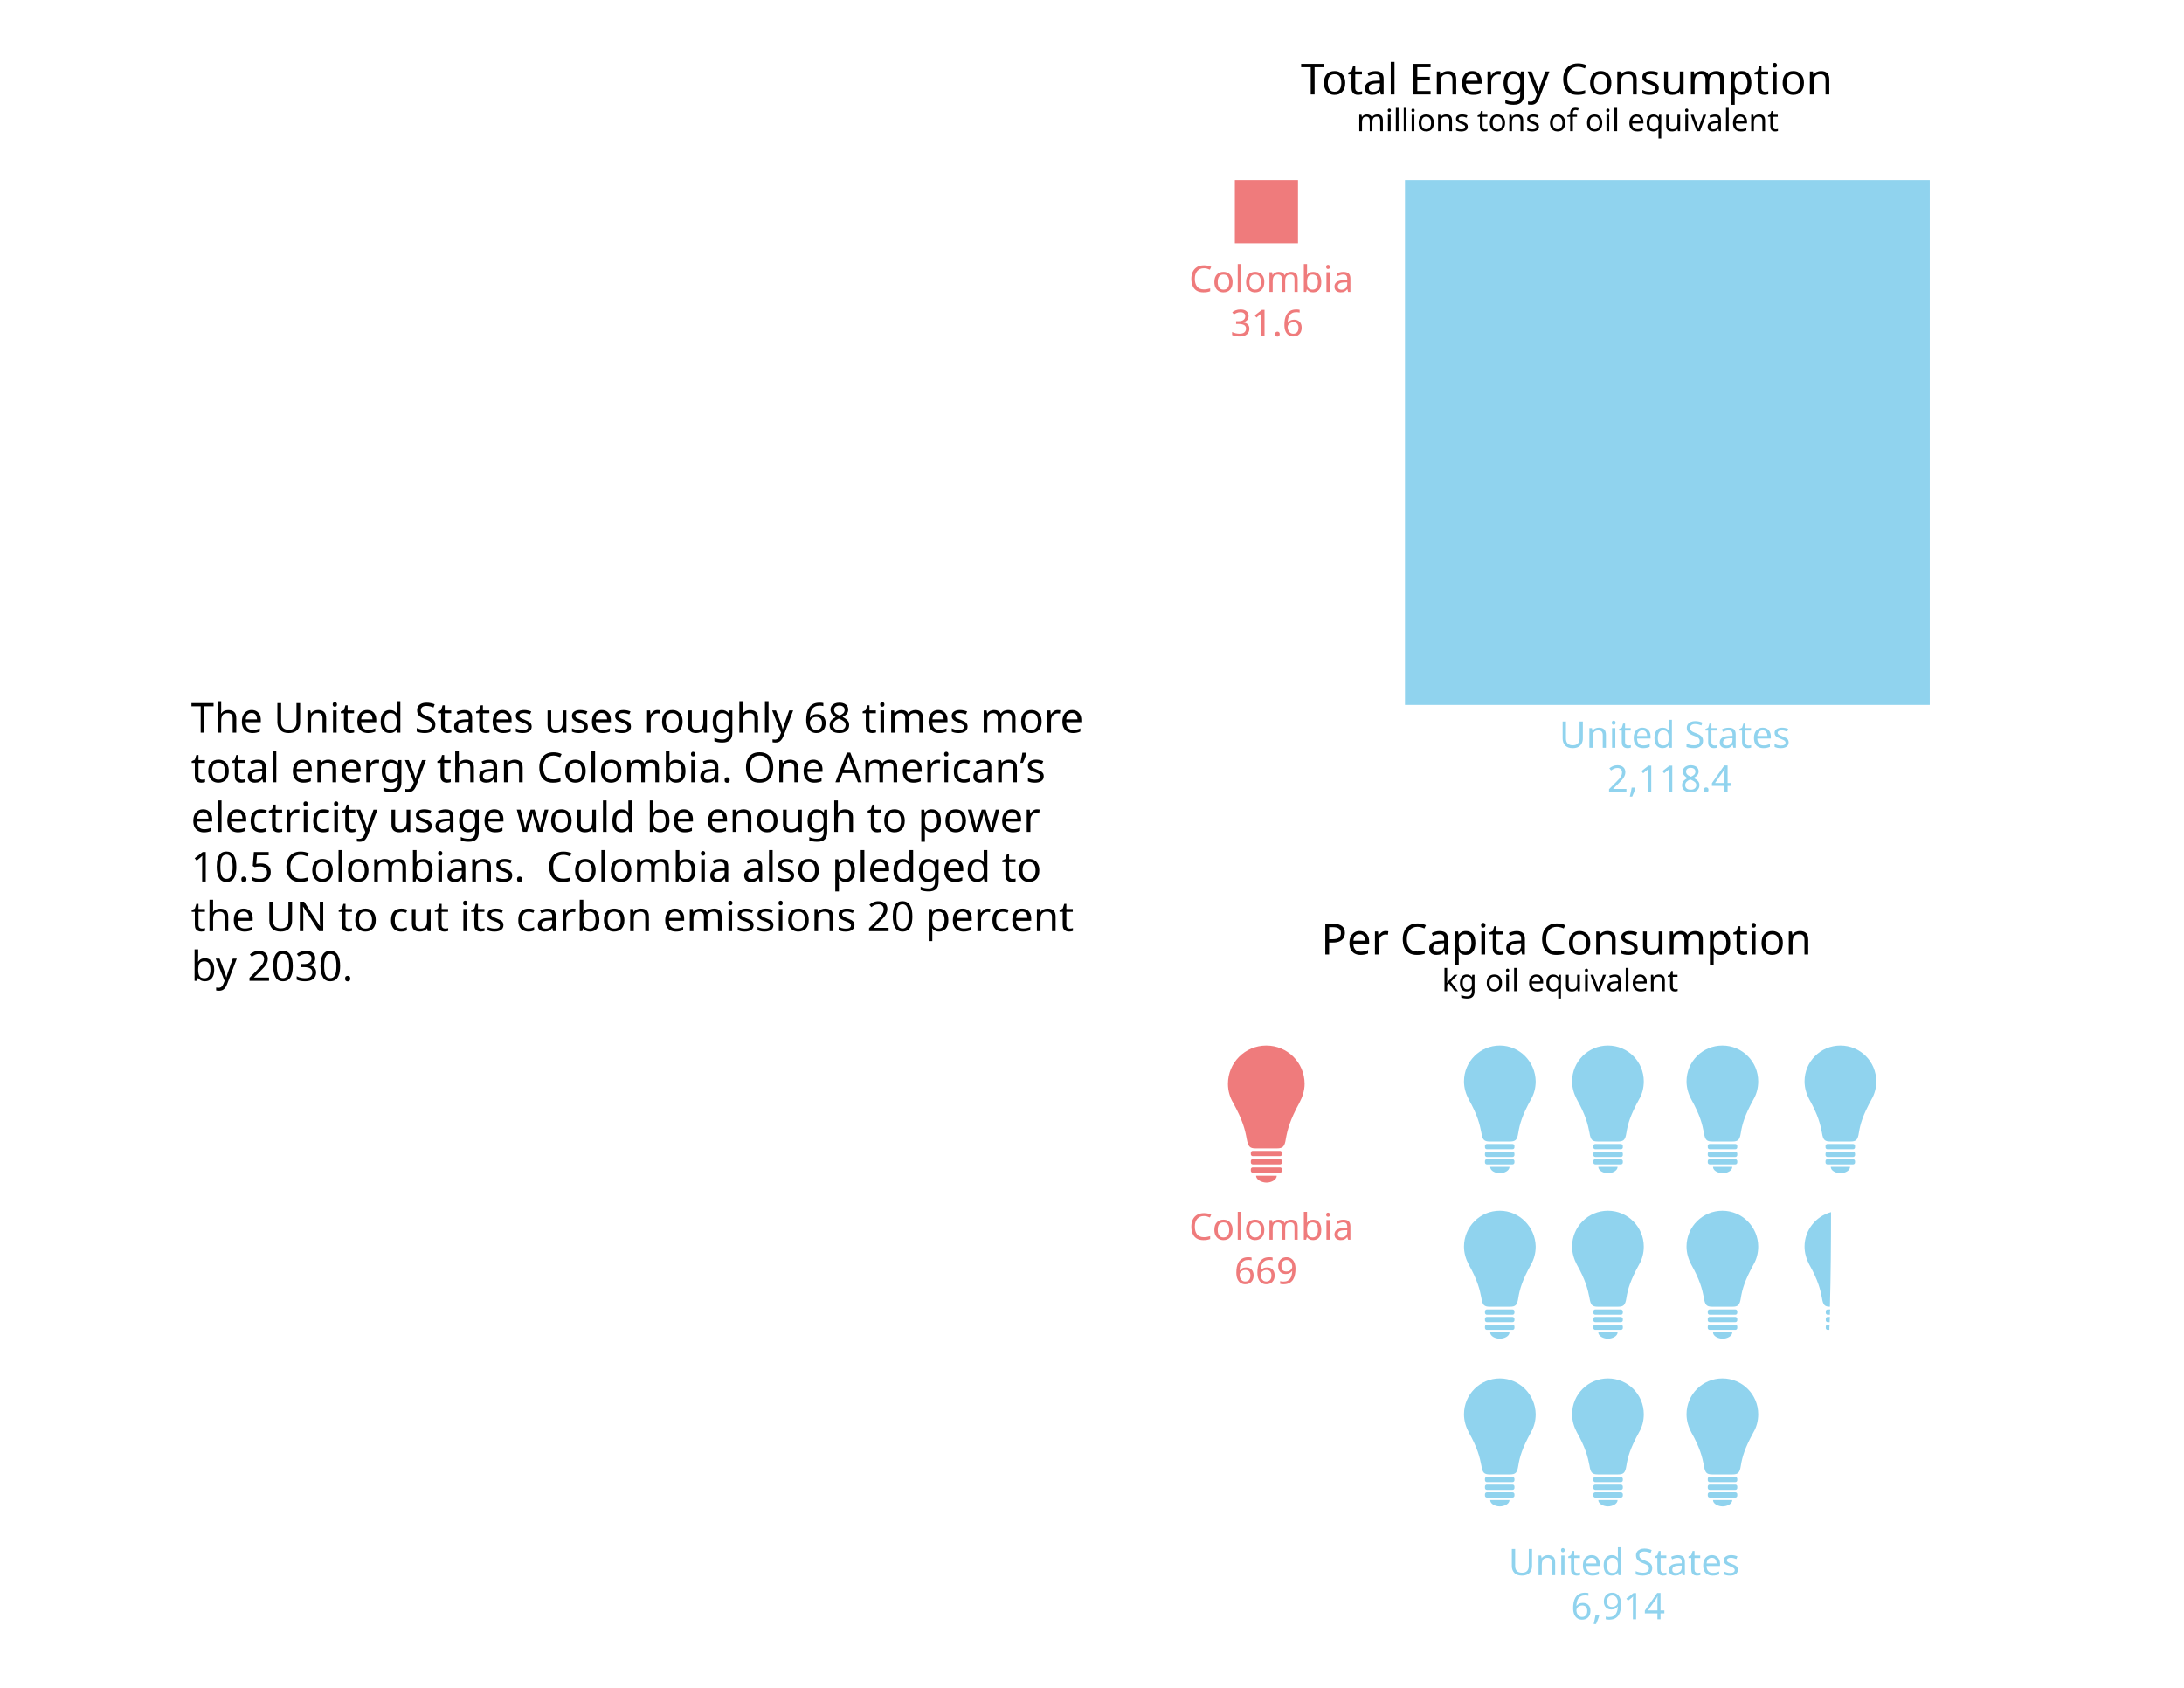
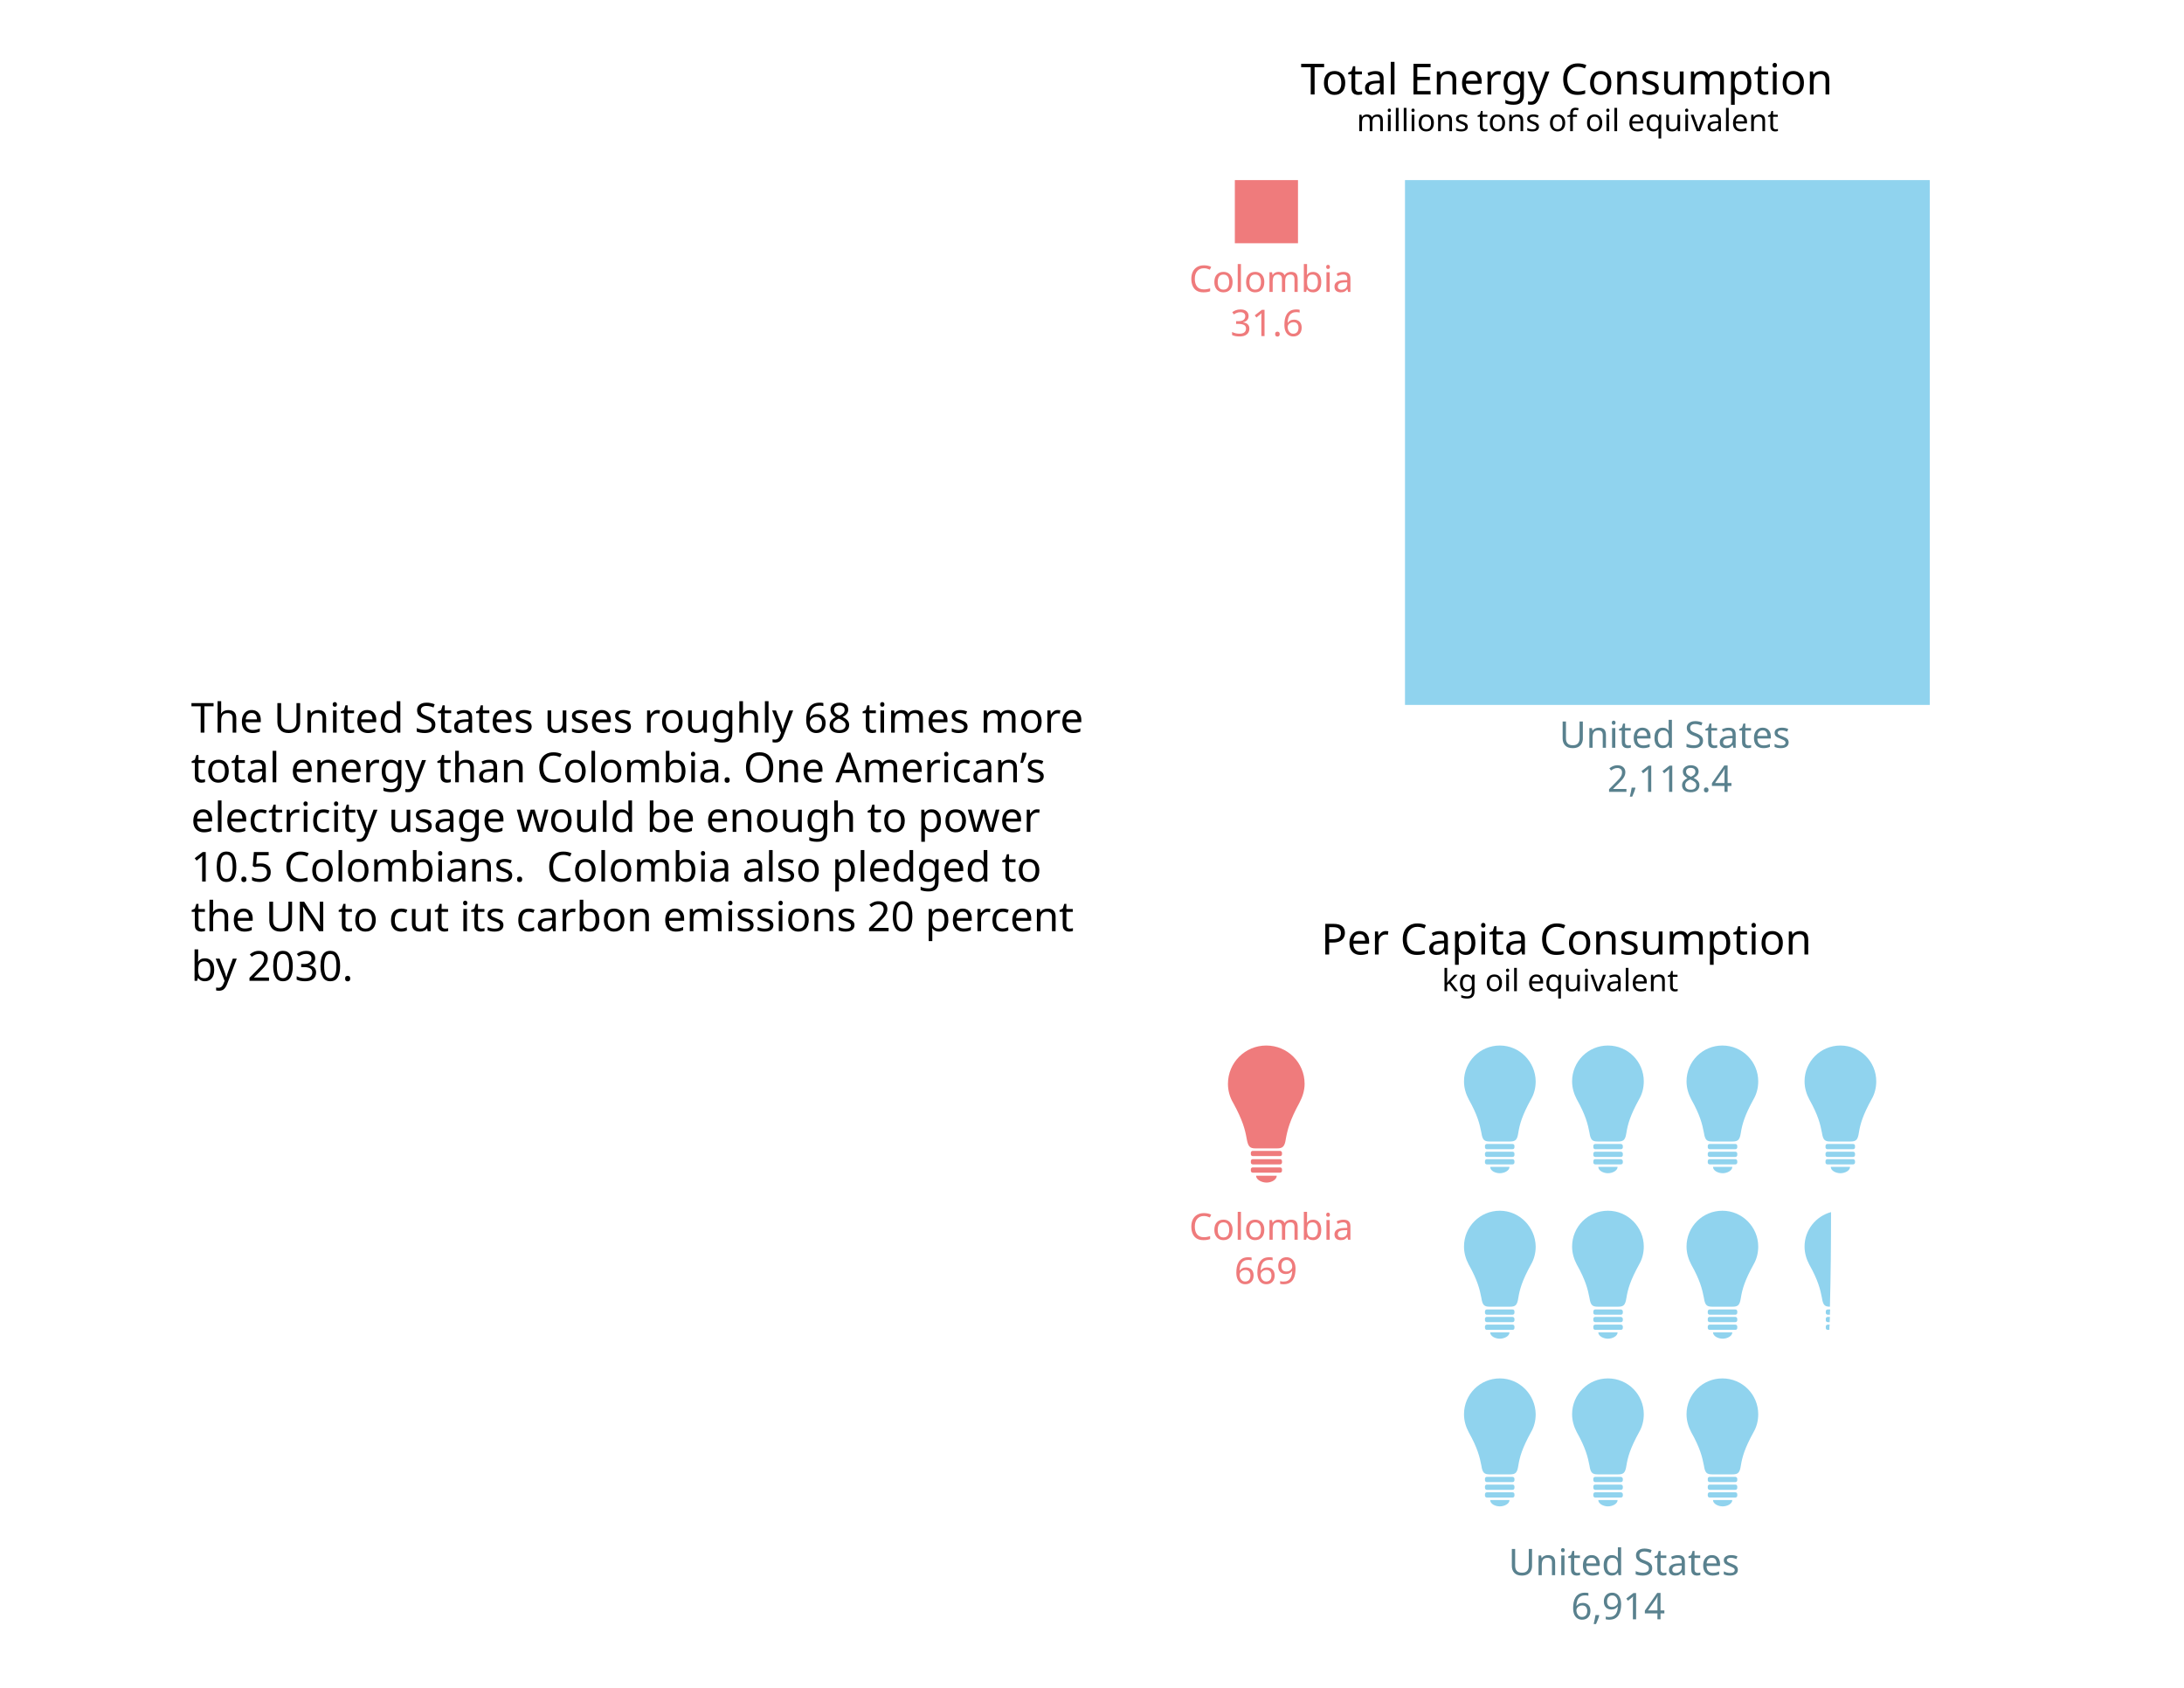
<svg xmlns="http://www.w3.org/2000/svg" version="1.1" id="Layer_1" x="0px" y="0px" viewBox="0 0 792 612" style="enable-background:new 0 0 792 612;" xml:space="preserve">
  <style type="text/css">
	.st0{fill:none;}
	.st1{font-family:'Lato-Regular';}
	.st2{font-size:15.558px;}
	.st3{font-size:11.113px;}
- 	.st4{fill:#90D3EE;}
+ 	.st4{fill:#59818E;}
	.st5{font-size:13.335px;}
	.st6{fill:#EF7B7C;}
- 	.st7{font-family:'MyriadPro-Regular';}
- 	.st8{font-size:15px;}
+ 	.st7{fill:#90D3EE;}
+ 	.st8{font-family:'MyriadPro-Regular';}
+ 	.st9{font-size:15px;}
</style>
  <rect x="458.3" y="22.8" class="st0" width="208.2" height="37.9" />
-   <text transform="matrix(1 0 0 1 471.693 34.2539)">
-     <tspan x="0" y="0" class="st1 st2">Total Energy Consumption</tspan>
-     <tspan x="20.3" y="13.3" class="st1 st3">millions tons of oil equivalent</tspan>
-   </text>
+   <text transform="matrix(1 0 0 1 471.693 34.2539)" class="st1 st2">Total Energy Consumption</text>
+   <text transform="matrix(1 0 0 1 491.993 47.5539)" class="st1 st3">millions tons of oil equivalent</text>
  <rect x="464.9" y="334.6" class="st0" width="195" height="30.8" />
-   <text transform="matrix(1 0 0 1 479.091 346.0938)">
-     <tspan x="0" y="0" class="st1 st2">Per Capita Consumption</tspan>
-     <tspan x="43.8" y="13.3" class="st1 st3">kg oil equivalent</tspan>
-   </text>
+   <text transform="matrix(1 0 0 1 479.091 346.0938)" class="st1 st2">Per Capita Consumption</text>
+   <text transform="matrix(1 0 0 1 522.891 359.3938)" class="st1 st3">kg oil equivalent</text>
  <rect x="518.1" y="561.3" class="st0" width="136.9" height="33.9" />
-   <text transform="matrix(1 0 0 1 547.0463 571.1523)">
-     <tspan x="0" y="0" class="st4 st1 st5">United States</tspan>
-     <tspan x="22.7" y="16" class="st4 st1 st5">6,914</tspan>
-   </text>
+   <text transform="matrix(1 0 0 1 547.0463 571.1523)" class="st4 st1 st5">United States</text>
+   <text transform="matrix(1 0 0 1 569.7463 587.1523)" class="st4 st1 st5">6,914</text>
  <rect x="536.6" y="261.3" class="st0" width="136.9" height="29.2" />
-   <text transform="matrix(1 0 0 1 565.4672 271.1304)">
-     <tspan x="0" y="0" class="st4 st1 st5">United States</tspan>
-     <tspan x="17.4" y="16" class="st4 st1 st5">2,118.4</tspan>
-   </text>
+   <text transform="matrix(1 0 0 1 565.4672 271.1304)" class="st4 st1 st5">United States</text>
+   <text transform="matrix(1 0 0 1 582.8672 287.1304)" class="st4 st1 st5">2,118.4</text>
  <rect x="395" y="96" class="st0" width="128.3" height="29.2" />
-   <text transform="matrix(1 0 0 1 431.2074 105.8589)">
-     <tspan x="0" y="0" class="st6 st1 st5">Colombia</tspan>
-     <tspan x="15" y="16" class="st6 st1 st5">31.6</tspan>
-   </text>
+   <text transform="matrix(1 0 0 1 431.2074 105.8589)" class="st6 st1 st5">Colombia</text>
+   <text transform="matrix(1 0 0 1 446.2074 121.8589)" class="st6 st1 st5">31.6</text>
  <rect x="408.9" y="439.7" class="st0" width="100.5" height="28.2" />
-   <text transform="matrix(1 0 0 1 431.2074 449.5205)">
-     <tspan x="0" y="0" class="st6 st1 st5">Colombia</tspan>
-     <tspan x="16.4" y="16" class="st6 st1 st5">669</tspan>
-   </text>
+   <text transform="matrix(1 0 0 1 431.2074 449.5205)" class="st6 st1 st5">Colombia</text>
+   <text transform="matrix(1 0 0 1 447.6074 465.5205)" class="st6 st1 st5">669</text>
  <rect x="447.8" y="65.3" class="st6" width="22.9" height="22.9" />
-   <rect x="509.5" y="65.3" class="st4" width="190.3" height="190.3" />
+   <rect x="509.5" y="65.3" class="st7" width="190.3" height="190.3" />
  <g>
    <path class="st6" d="M459.2,379.1c-7.7,0-13.9,6.2-13.9,13.9c0,2.5,0.7,4.9,1.9,6.9c3.4,6.2,4.3,9.6,4.9,13   c0.5,2.8,1.1,3.5,3.2,3.5c0.9,0,2.4,0,3.9,0s3,0,3.9,0c2.1,0,2.8-0.7,3.2-3.5c0.6-3.3,1.5-6.8,4.9-13c1.1-2.1,1.9-4.4,1.9-6.9   C473.1,385.3,466.9,379.1,459.2,379.1z" />
-     <path class="st6" d="M464.2,417.3h-9.9c-0.4,0-0.7,0.3-0.7,0.7v0.5c0,0.4,0.3,0.7,0.7,0.7h9.9c0.4,0,0.7-0.3,0.7-0.7v-0.5   C464.9,417.7,464.6,417.3,464.2,417.3z" />
-     <path class="st6" d="M464.2,420.3h-9.9c-0.4,0-0.7,0.3-0.7,0.7v0.5c0,0.4,0.3,0.7,0.7,0.7h9.9c0.4,0,0.7-0.3,0.7-0.7v-0.5   C464.9,420.6,464.6,420.3,464.2,420.3z" />
+     <path class="st6" d="M464.2,417.3h-9.9c-0.4,0-0.7,0.3-0.7,0.7v0.5c0,0.4,0.3,0.7,0.7,0.7h9.9c0.4,0,0.7-0.3,0.7-0.7V418   C464.9,417.7,464.6,417.3,464.2,417.3z" />
+     <path class="st6" d="M464.2,420.3h-9.9c-0.4,0-0.7,0.3-0.7,0.7v0.5c0,0.4,0.3,0.7,0.7,0.7h9.9c0.4,0,0.7-0.3,0.7-0.7V421   C464.9,420.6,464.6,420.3,464.2,420.3z" />
    <path class="st6" d="M464.2,423.3h-9.9c-0.4,0-0.7,0.3-0.7,0.7v0.5c0,0.4,0.3,0.7,0.7,0.7h9.9c0.4,0,0.7-0.3,0.7-0.7V424   C464.9,423.6,464.6,423.3,464.2,423.3z" />
    <path class="st6" d="M455.5,426.3h7.5c0,1.5-2,2.5-3.7,2.5S455.5,427.8,455.5,426.3z" />
  </g>
  <g>
-     <path class="st4" d="M543.9,379.1c-7.2,0-13,5.8-13,13c0,2.4,0.7,4.6,1.7,6.5c3.2,5.7,4,9,4.6,12.1c0.4,2.6,1,3.2,3,3.2   c0.8,0,2.2,0,3.7,0c1.5,0,2.8,0,3.7,0c2,0,2.6-0.6,3-3.2c0.5-3.1,1.4-6.3,4.6-12.1c1.1-1.9,1.7-4.1,1.7-6.5   C556.8,384.9,551,379.1,543.9,379.1z" />
-     <path class="st4" d="M548.5,414.8h-9.3c-0.4,0-0.7,0.3-0.7,0.7v0.5c0,0.4,0.3,0.7,0.7,0.7h9.3c0.4,0,0.7-0.3,0.7-0.7v-0.5   C549.2,415.1,548.9,414.8,548.5,414.8z" />
-     <path class="st4" d="M548.5,417.6h-9.3c-0.4,0-0.7,0.3-0.7,0.7v0.5c0,0.4,0.3,0.7,0.7,0.7h9.3c0.4,0,0.7-0.3,0.7-0.7v-0.5   C549.2,417.9,548.9,417.6,548.5,417.6z" />
-     <path class="st4" d="M548.5,420.3h-9.3c-0.4,0-0.7,0.3-0.7,0.7v0.5c0,0.4,0.3,0.7,0.7,0.7h9.3c0.4,0,0.7-0.3,0.7-0.7V421   C549.2,420.7,548.9,420.3,548.5,420.3z" />
-     <path class="st4" d="M540.4,423.1h7c0,1.4-1.9,2.3-3.5,2.3C542.2,425.4,540.4,424.5,540.4,423.1z" />
+     <path class="st7" d="M543.9,379.1c-7.2,0-13,5.8-13,13c0,2.4,0.7,4.6,1.7,6.5c3.2,5.7,4,9,4.6,12.1c0.4,2.6,1,3.2,3,3.2   c0.8,0,2.2,0,3.7,0s2.8,0,3.7,0c2,0,2.6-0.6,3-3.2c0.5-3.1,1.4-6.3,4.6-12.1c1.1-1.9,1.7-4.1,1.7-6.5   C556.8,384.9,551,379.1,543.9,379.1z" />
+     <path class="st7" d="M548.5,414.8h-9.3c-0.4,0-0.7,0.3-0.7,0.7v0.5c0,0.4,0.3,0.7,0.7,0.7h9.3c0.4,0,0.7-0.3,0.7-0.7v-0.5   C549.2,415.1,548.9,414.8,548.5,414.8z" />
+     <path class="st7" d="M548.5,417.6h-9.3c-0.4,0-0.7,0.3-0.7,0.7v0.5c0,0.4,0.3,0.7,0.7,0.7h9.3c0.4,0,0.7-0.3,0.7-0.7v-0.5   C549.2,417.9,548.9,417.6,548.5,417.6z" />
+     <path class="st7" d="M548.5,420.3h-9.3c-0.4,0-0.7,0.3-0.7,0.7v0.5c0,0.4,0.3,0.7,0.7,0.7h9.3c0.4,0,0.7-0.3,0.7-0.7V421   C549.2,420.7,548.9,420.3,548.5,420.3z" />
+     <path class="st7" d="M540.4,423.1h7c0,1.4-1.9,2.3-3.5,2.3C542.2,425.4,540.4,424.5,540.4,423.1z" />
  </g>
  <g>
-     <path class="st4" d="M583.1,379.1c-7.2,0-13,5.8-13,13c0,2.4,0.7,4.6,1.7,6.5c3.2,5.7,4,9,4.6,12.1c0.4,2.6,1,3.2,3,3.2   c0.8,0,2.2,0,3.7,0c1.5,0,2.8,0,3.7,0c2,0,2.6-0.6,3-3.2c0.5-3.1,1.4-6.3,4.6-12.1c1.1-1.9,1.7-4.1,1.7-6.5   C596.1,384.9,590.3,379.1,583.1,379.1z" />
-     <path class="st4" d="M587.8,414.8h-9.3c-0.4,0-0.7,0.3-0.7,0.7v0.5c0,0.4,0.3,0.7,0.7,0.7h9.3c0.4,0,0.7-0.3,0.7-0.7v-0.5   C588.5,415.1,588.1,414.8,587.8,414.8z" />
-     <path class="st4" d="M587.8,417.6h-9.3c-0.4,0-0.7,0.3-0.7,0.7v0.5c0,0.4,0.3,0.7,0.7,0.7h9.3c0.4,0,0.7-0.3,0.7-0.7v-0.5   C588.5,417.9,588.1,417.6,587.8,417.6z" />
-     <path class="st4" d="M587.8,420.3h-9.3c-0.4,0-0.7,0.3-0.7,0.7v0.5c0,0.4,0.3,0.7,0.7,0.7h9.3c0.4,0,0.7-0.3,0.7-0.7V421   C588.5,420.7,588.1,420.3,587.8,420.3z" />
-     <path class="st4" d="M579.6,423.1h7c0,1.4-1.9,2.3-3.5,2.3C581.5,425.4,579.6,424.5,579.6,423.1z" />
+     <path class="st7" d="M583.1,379.1c-7.2,0-13,5.8-13,13c0,2.4,0.7,4.6,1.7,6.5c3.2,5.7,4,9,4.6,12.1c0.4,2.6,1,3.2,3,3.2   c0.8,0,2.2,0,3.7,0s2.8,0,3.7,0c2,0,2.6-0.6,3-3.2c0.5-3.1,1.4-6.3,4.6-12.1c1.1-1.9,1.7-4.1,1.7-6.5   C596.1,384.9,590.3,379.1,583.1,379.1z" />
+     <path class="st7" d="M587.8,414.8h-9.3c-0.4,0-0.7,0.3-0.7,0.7v0.5c0,0.4,0.3,0.7,0.7,0.7h9.3c0.4,0,0.7-0.3,0.7-0.7v-0.5   C588.5,415.1,588.1,414.8,587.8,414.8z" />
+     <path class="st7" d="M587.8,417.6h-9.3c-0.4,0-0.7,0.3-0.7,0.7v0.5c0,0.4,0.3,0.7,0.7,0.7h9.3c0.4,0,0.7-0.3,0.7-0.7v-0.5   C588.5,417.9,588.1,417.6,587.8,417.6z" />
+     <path class="st7" d="M587.8,420.3h-9.3c-0.4,0-0.7,0.3-0.7,0.7v0.5c0,0.4,0.3,0.7,0.7,0.7h9.3c0.4,0,0.7-0.3,0.7-0.7V421   C588.5,420.7,588.1,420.3,587.8,420.3z" />
+     <path class="st7" d="M579.6,423.1h7c0,1.4-1.9,2.3-3.5,2.3S579.6,424.5,579.6,423.1z" />
  </g>
  <g>
-     <path class="st4" d="M624.6,379.1c-7.2,0-13,5.8-13,13c0,2.4,0.7,4.6,1.7,6.5c3.2,5.7,4,9,4.6,12.1c0.4,2.6,1,3.2,3,3.2   c0.8,0,2.2,0,3.7,0s2.8,0,3.7,0c2,0,2.6-0.6,3-3.2c0.5-3.1,1.4-6.3,4.6-12.1c1.1-1.9,1.7-4.1,1.7-6.5   C637.6,384.9,631.8,379.1,624.6,379.1z" />
-     <path class="st4" d="M629.3,414.8H620c-0.4,0-0.7,0.3-0.7,0.7v0.5c0,0.4,0.3,0.7,0.7,0.7h9.3c0.4,0,0.7-0.3,0.7-0.7v-0.5   C630,415.1,629.7,414.8,629.3,414.8z" />
-     <path class="st4" d="M629.3,417.6H620c-0.4,0-0.7,0.3-0.7,0.7v0.5c0,0.4,0.3,0.7,0.7,0.7h9.3c0.4,0,0.7-0.3,0.7-0.7v-0.5   C630,417.9,629.7,417.6,629.3,417.6z" />
-     <path class="st4" d="M629.3,420.3H620c-0.4,0-0.7,0.3-0.7,0.7v0.5c0,0.4,0.3,0.7,0.7,0.7h9.3c0.4,0,0.7-0.3,0.7-0.7V421   C630,420.7,629.7,420.3,629.3,420.3z" />
-     <path class="st4" d="M621.2,423.1h7c0,1.4-1.9,2.3-3.5,2.3S621.2,424.5,621.2,423.1z" />
+     <path class="st7" d="M624.6,379.1c-7.2,0-13,5.8-13,13c0,2.4,0.7,4.6,1.7,6.5c3.2,5.7,4,9,4.6,12.1c0.4,2.6,1,3.2,3,3.2   c0.8,0,2.2,0,3.7,0s2.8,0,3.7,0c2,0,2.6-0.6,3-3.2c0.5-3.1,1.4-6.3,4.6-12.1c1.1-1.9,1.7-4.1,1.7-6.5   C637.6,384.9,631.8,379.1,624.6,379.1z" />
+     <path class="st7" d="M629.3,414.8H620c-0.4,0-0.7,0.3-0.7,0.7v0.5c0,0.4,0.3,0.7,0.7,0.7h9.3c0.4,0,0.7-0.3,0.7-0.7v-0.5   C630,415.1,629.7,414.8,629.3,414.8z" />
+     <path class="st7" d="M629.3,417.6H620c-0.4,0-0.7,0.3-0.7,0.7v0.5c0,0.4,0.3,0.7,0.7,0.7h9.3c0.4,0,0.7-0.3,0.7-0.7v-0.5   C630,417.9,629.7,417.6,629.3,417.6z" />
+     <path class="st7" d="M629.3,420.3H620c-0.4,0-0.7,0.3-0.7,0.7v0.5c0,0.4,0.3,0.7,0.7,0.7h9.3c0.4,0,0.7-0.3,0.7-0.7V421   C630,420.7,629.7,420.3,629.3,420.3z" />
+     <path class="st7" d="M621.2,423.1h7c0,1.4-1.9,2.3-3.5,2.3S621.2,424.5,621.2,423.1z" />
  </g>
  <g>
-     <path class="st4" d="M667.4,379.1c-7.2,0-13,5.8-13,13c0,2.4,0.7,4.6,1.7,6.5c3.2,5.7,4,9,4.6,12.1c0.4,2.6,1,3.2,3,3.2   c0.8,0,2.2,0,3.7,0c1.5,0,2.8,0,3.7,0c2,0,2.6-0.6,3-3.2c0.5-3.1,1.4-6.3,4.6-12.1c1.1-1.9,1.7-4.1,1.7-6.5   C680.4,384.9,674.6,379.1,667.4,379.1z" />
-     <path class="st4" d="M672,414.8h-9.3c-0.4,0-0.7,0.3-0.7,0.7v0.5c0,0.4,0.3,0.7,0.7,0.7h9.3c0.4,0,0.7-0.3,0.7-0.7v-0.5   C672.7,415.1,672.4,414.8,672,414.8z" />
-     <path class="st4" d="M672,417.6h-9.3c-0.4,0-0.7,0.3-0.7,0.7v0.5c0,0.4,0.3,0.7,0.7,0.7h9.3c0.4,0,0.7-0.3,0.7-0.7v-0.5   C672.7,417.9,672.4,417.6,672,417.6z" />
-     <path class="st4" d="M672,420.3h-9.3c-0.4,0-0.7,0.3-0.7,0.7v0.5c0,0.4,0.3,0.7,0.7,0.7h9.3c0.4,0,0.7-0.3,0.7-0.7V421   C672.7,420.7,672.4,420.3,672,420.3z" />
-     <path class="st4" d="M663.9,423.1h7c0,1.4-1.9,2.3-3.5,2.3S663.9,424.5,663.9,423.1z" />
+     <path class="st7" d="M667.4,379.1c-7.2,0-13,5.8-13,13c0,2.4,0.7,4.6,1.7,6.5c3.2,5.7,4,9,4.6,12.1c0.4,2.6,1,3.2,3,3.2   c0.8,0,2.2,0,3.7,0s2.8,0,3.7,0c2,0,2.6-0.6,3-3.2c0.5-3.1,1.4-6.3,4.6-12.1c1.1-1.9,1.7-4.1,1.7-6.5   C680.4,384.9,674.6,379.1,667.4,379.1z" />
+     <path class="st7" d="M672,414.8h-9.3c-0.4,0-0.7,0.3-0.7,0.7v0.5c0,0.4,0.3,0.7,0.7,0.7h9.3c0.4,0,0.7-0.3,0.7-0.7v-0.5   C672.7,415.1,672.4,414.8,672,414.8z" />
+     <path class="st7" d="M672,417.6h-9.3c-0.4,0-0.7,0.3-0.7,0.7v0.5c0,0.4,0.3,0.7,0.7,0.7h9.3c0.4,0,0.7-0.3,0.7-0.7v-0.5   C672.7,417.9,672.4,417.6,672,417.6z" />
+     <path class="st7" d="M672,420.3h-9.3c-0.4,0-0.7,0.3-0.7,0.7v0.5c0,0.4,0.3,0.7,0.7,0.7h9.3c0.4,0,0.7-0.3,0.7-0.7V421   C672.7,420.7,672.4,420.3,672,420.3z" />
+     <path class="st7" d="M663.9,423.1h7c0,1.4-1.9,2.3-3.5,2.3S663.9,424.5,663.9,423.1z" />
  </g>
  <g>
-     <path class="st4" d="M654.4,452c0,2.4,0.7,4.6,1.7,6.5c3.2,5.7,4,9,4.6,12.1c0.4,2.6,1,3.2,2.9,3.2c0.3-11.4,0.4-22.7,0.4-34.3   C658.5,441,654.4,446,654.4,452z" />
-     <path class="st4" d="M662.8,474.8c-0.4,0-0.7,0.3-0.7,0.7v0.5c0,0.4,0.3,0.7,0.7,0.7h0.8c0-0.6,0-1.2,0.1-1.9H662.8z" />
-     <path class="st4" d="M662.8,477.5c-0.4,0-0.7,0.3-0.7,0.7v0.5c0,0.4,0.3,0.7,0.7,0.7h0.7c0-0.6,0.1-1.2,0.1-1.9H662.8z" />
-     <path class="st4" d="M662.8,480.3c-0.4,0-0.7,0.3-0.7,0.7v0.5c0,0.4,0.3,0.7,0.7,0.7h0.6c0-0.6,0-1.2,0.1-1.9H662.8z" />
-     <line class="st4" x1="670.9" y1="483.1" x2="663.9" y2="483.1" />
+     <path class="st7" d="M654.4,452c0,2.4,0.7,4.6,1.7,6.5c3.2,5.7,4,9,4.6,12.1c0.4,2.6,1,3.2,2.9,3.2c0.3-11.4,0.4-22.7,0.4-34.3   C658.5,441,654.4,446,654.4,452z" />
+     <path class="st7" d="M662.8,474.8c-0.4,0-0.7,0.3-0.7,0.7v0.5c0,0.4,0.3,0.7,0.7,0.7h0.8c0-0.6,0-1.2,0.1-1.9L662.8,474.8   L662.8,474.8z" />
+     <path class="st7" d="M662.8,477.5c-0.4,0-0.7,0.3-0.7,0.7v0.5c0,0.4,0.3,0.7,0.7,0.7h0.7c0-0.6,0.1-1.2,0.1-1.9L662.8,477.5   L662.8,477.5z" />
+     <path class="st7" d="M662.8,480.3c-0.4,0-0.7,0.3-0.7,0.7v0.5c0,0.4,0.3,0.7,0.7,0.7h0.6c0-0.6,0-1.2,0.1-1.9L662.8,480.3   L662.8,480.3z" />
+     <line class="st0" x1="670.9" y1="483.1" x2="663.9" y2="483.1" />
  </g>
  <g>
-     <path class="st4" d="M543.9,439c-7.2,0-13,5.8-13,13c0,2.4,0.7,4.6,1.7,6.5c3.2,5.7,4,9,4.6,12.1c0.4,2.6,1,3.2,3,3.2   c0.8,0,2.2,0,3.7,0c1.5,0,2.8,0,3.7,0c2,0,2.6-0.6,3-3.2c0.5-3.1,1.4-6.3,4.6-12.1c1.1-1.9,1.7-4.1,1.7-6.5   C556.8,444.9,551,439,543.9,439z" />
-     <path class="st4" d="M548.5,474.8h-9.3c-0.4,0-0.7,0.3-0.7,0.7v0.5c0,0.4,0.3,0.7,0.7,0.7h9.3c0.4,0,0.7-0.3,0.7-0.7v-0.5   C549.2,475.1,548.9,474.8,548.5,474.8z" />
-     <path class="st4" d="M548.5,477.5h-9.3c-0.4,0-0.7,0.3-0.7,0.7v0.5c0,0.4,0.3,0.7,0.7,0.7h9.3c0.4,0,0.7-0.3,0.7-0.7v-0.5   C549.2,477.9,548.9,477.5,548.5,477.5z" />
-     <path class="st4" d="M548.5,480.3h-9.3c-0.4,0-0.7,0.3-0.7,0.7v0.5c0,0.4,0.3,0.7,0.7,0.7h9.3c0.4,0,0.7-0.3,0.7-0.7V481   C549.2,480.6,548.9,480.3,548.5,480.3z" />
-     <path class="st4" d="M540.4,483.1h7c0,1.4-1.9,2.3-3.5,2.3C542.2,485.4,540.4,484.5,540.4,483.1z" />
+     <path class="st7" d="M543.9,439c-7.2,0-13,5.8-13,13c0,2.4,0.7,4.6,1.7,6.5c3.2,5.7,4,9,4.6,12.1c0.4,2.6,1,3.2,3,3.2   c0.8,0,2.2,0,3.7,0s2.8,0,3.7,0c2,0,2.6-0.6,3-3.2c0.5-3.1,1.4-6.3,4.6-12.1c1.1-1.9,1.7-4.1,1.7-6.5   C556.8,444.9,551,439,543.9,439z" />
+     <path class="st7" d="M548.5,474.8h-9.3c-0.4,0-0.7,0.3-0.7,0.7v0.5c0,0.4,0.3,0.7,0.7,0.7h9.3c0.4,0,0.7-0.3,0.7-0.7v-0.5   C549.2,475.1,548.9,474.8,548.5,474.8z" />
+     <path class="st7" d="M548.5,477.5h-9.3c-0.4,0-0.7,0.3-0.7,0.7v0.5c0,0.4,0.3,0.7,0.7,0.7h9.3c0.4,0,0.7-0.3,0.7-0.7v-0.5   C549.2,477.9,548.9,477.5,548.5,477.5z" />
+     <path class="st7" d="M548.5,480.3h-9.3c-0.4,0-0.7,0.3-0.7,0.7v0.5c0,0.4,0.3,0.7,0.7,0.7h9.3c0.4,0,0.7-0.3,0.7-0.7V481   C549.2,480.6,548.9,480.3,548.5,480.3z" />
+     <path class="st7" d="M540.4,483.1h7c0,1.4-1.9,2.3-3.5,2.3C542.2,485.4,540.4,484.5,540.4,483.1z" />
  </g>
  <g>
-     <path class="st4" d="M583.1,439c-7.2,0-13,5.8-13,13c0,2.4,0.7,4.6,1.7,6.5c3.2,5.7,4,9,4.6,12.1c0.4,2.6,1,3.2,3,3.2   c0.8,0,2.2,0,3.7,0c1.5,0,2.8,0,3.7,0c2,0,2.6-0.6,3-3.2c0.5-3.1,1.4-6.3,4.6-12.1c1.1-1.9,1.7-4.1,1.7-6.5   C596.1,444.9,590.3,439,583.1,439z" />
-     <path class="st4" d="M587.8,474.8h-9.3c-0.4,0-0.7,0.3-0.7,0.7v0.5c0,0.4,0.3,0.7,0.7,0.7h9.3c0.4,0,0.7-0.3,0.7-0.7v-0.5   C588.5,475.1,588.1,474.8,587.8,474.8z" />
-     <path class="st4" d="M587.8,477.5h-9.3c-0.4,0-0.7,0.3-0.7,0.7v0.5c0,0.4,0.3,0.7,0.7,0.7h9.3c0.4,0,0.7-0.3,0.7-0.7v-0.5   C588.5,477.9,588.1,477.5,587.8,477.5z" />
-     <path class="st4" d="M587.8,480.3h-9.3c-0.4,0-0.7,0.3-0.7,0.7v0.5c0,0.4,0.3,0.7,0.7,0.7h9.3c0.4,0,0.7-0.3,0.7-0.7V481   C588.5,480.6,588.1,480.3,587.8,480.3z" />
-     <path class="st4" d="M579.6,483.1h7c0,1.4-1.9,2.3-3.5,2.3C581.5,485.4,579.6,484.5,579.6,483.1z" />
+     <path class="st7" d="M583.1,439c-7.2,0-13,5.8-13,13c0,2.4,0.7,4.6,1.7,6.5c3.2,5.7,4,9,4.6,12.1c0.4,2.6,1,3.2,3,3.2   c0.8,0,2.2,0,3.7,0s2.8,0,3.7,0c2,0,2.6-0.6,3-3.2c0.5-3.1,1.4-6.3,4.6-12.1c1.1-1.9,1.7-4.1,1.7-6.5   C596.1,444.9,590.3,439,583.1,439z" />
+     <path class="st7" d="M587.8,474.8h-9.3c-0.4,0-0.7,0.3-0.7,0.7v0.5c0,0.4,0.3,0.7,0.7,0.7h9.3c0.4,0,0.7-0.3,0.7-0.7v-0.5   C588.5,475.1,588.1,474.8,587.8,474.8z" />
+     <path class="st7" d="M587.8,477.5h-9.3c-0.4,0-0.7,0.3-0.7,0.7v0.5c0,0.4,0.3,0.7,0.7,0.7h9.3c0.4,0,0.7-0.3,0.7-0.7v-0.5   C588.5,477.9,588.1,477.5,587.8,477.5z" />
+     <path class="st7" d="M587.8,480.3h-9.3c-0.4,0-0.7,0.3-0.7,0.7v0.5c0,0.4,0.3,0.7,0.7,0.7h9.3c0.4,0,0.7-0.3,0.7-0.7V481   C588.5,480.6,588.1,480.3,587.8,480.3z" />
+     <path class="st7" d="M579.6,483.1h7c0,1.4-1.9,2.3-3.5,2.3S579.6,484.5,579.6,483.1z" />
  </g>
  <g>
-     <path class="st4" d="M624.6,439c-7.2,0-13,5.8-13,13c0,2.4,0.7,4.6,1.7,6.5c3.2,5.7,4,9,4.6,12.1c0.4,2.6,1,3.2,3,3.2   c0.8,0,2.2,0,3.7,0s2.8,0,3.7,0c2,0,2.6-0.6,3-3.2c0.5-3.1,1.4-6.3,4.6-12.1c1.1-1.9,1.7-4.1,1.7-6.5   C637.6,444.9,631.8,439,624.6,439z" />
-     <path class="st4" d="M629.3,474.8H620c-0.4,0-0.7,0.3-0.7,0.7v0.5c0,0.4,0.3,0.7,0.7,0.7h9.3c0.4,0,0.7-0.3,0.7-0.7v-0.5   C630,475.1,629.7,474.8,629.3,474.8z" />
-     <path class="st4" d="M629.3,477.5H620c-0.4,0-0.7,0.3-0.7,0.7v0.5c0,0.4,0.3,0.7,0.7,0.7h9.3c0.4,0,0.7-0.3,0.7-0.7v-0.5   C630,477.9,629.7,477.5,629.3,477.5z" />
-     <path class="st4" d="M629.3,480.3H620c-0.4,0-0.7,0.3-0.7,0.7v0.5c0,0.4,0.3,0.7,0.7,0.7h9.3c0.4,0,0.7-0.3,0.7-0.7V481   C630,480.6,629.7,480.3,629.3,480.3z" />
-     <path class="st4" d="M621.2,483.1h7c0,1.4-1.9,2.3-3.5,2.3S621.2,484.5,621.2,483.1z" />
+     <path class="st7" d="M624.6,439c-7.2,0-13,5.8-13,13c0,2.4,0.7,4.6,1.7,6.5c3.2,5.7,4,9,4.6,12.1c0.4,2.6,1,3.2,3,3.2   c0.8,0,2.2,0,3.7,0s2.8,0,3.7,0c2,0,2.6-0.6,3-3.2c0.5-3.1,1.4-6.3,4.6-12.1c1.1-1.9,1.7-4.1,1.7-6.5   C637.6,444.9,631.8,439,624.6,439z" />
+     <path class="st7" d="M629.3,474.8H620c-0.4,0-0.7,0.3-0.7,0.7v0.5c0,0.4,0.3,0.7,0.7,0.7h9.3c0.4,0,0.7-0.3,0.7-0.7v-0.5   C630,475.1,629.7,474.8,629.3,474.8z" />
+     <path class="st7" d="M629.3,477.5H620c-0.4,0-0.7,0.3-0.7,0.7v0.5c0,0.4,0.3,0.7,0.7,0.7h9.3c0.4,0,0.7-0.3,0.7-0.7v-0.5   C630,477.9,629.7,477.5,629.3,477.5z" />
+     <path class="st7" d="M629.3,480.3H620c-0.4,0-0.7,0.3-0.7,0.7v0.5c0,0.4,0.3,0.7,0.7,0.7h9.3c0.4,0,0.7-0.3,0.7-0.7V481   C630,480.6,629.7,480.3,629.3,480.3z" />
+     <path class="st7" d="M621.2,483.1h7c0,1.4-1.9,2.3-3.5,2.3S621.2,484.5,621.2,483.1z" />
  </g>
  <g>
-     <path class="st4" d="M543.9,499.8c-7.2,0-13,5.8-13,13c0,2.4,0.7,4.6,1.7,6.5c3.2,5.7,4,9,4.6,12.1c0.4,2.6,1,3.2,3,3.2   c0.8,0,2.2,0,3.7,0c1.5,0,2.8,0,3.7,0c2,0,2.6-0.6,3-3.2c0.5-3.1,1.4-6.3,4.6-12.1c1.1-1.9,1.7-4.1,1.7-6.5   C556.8,505.6,551,499.8,543.9,499.8z" />
-     <path class="st4" d="M548.5,535.5h-9.3c-0.4,0-0.7,0.3-0.7,0.7v0.5c0,0.4,0.3,0.7,0.7,0.7h9.3c0.4,0,0.7-0.3,0.7-0.7v-0.5   C549.2,535.9,548.9,535.5,548.5,535.5z" />
-     <path class="st4" d="M548.5,538.3h-9.3c-0.4,0-0.7,0.3-0.7,0.7v0.5c0,0.4,0.3,0.7,0.7,0.7h9.3c0.4,0,0.7-0.3,0.7-0.7V539   C549.2,538.6,548.9,538.3,548.5,538.3z" />
-     <path class="st4" d="M548.5,541.1h-9.3c-0.4,0-0.7,0.3-0.7,0.7v0.5c0,0.4,0.3,0.7,0.7,0.7h9.3c0.4,0,0.7-0.3,0.7-0.7v-0.5   C549.2,541.4,548.9,541.1,548.5,541.1z" />
-     <path class="st4" d="M540.4,543.9h7c0,1.4-1.9,2.3-3.5,2.3C542.2,546.2,540.4,545.3,540.4,543.9z" />
+     <path class="st7" d="M543.9,499.8c-7.2,0-13,5.8-13,13c0,2.4,0.7,4.6,1.7,6.5c3.2,5.7,4,9,4.6,12.1c0.4,2.6,1,3.2,3,3.2   c0.8,0,2.2,0,3.7,0s2.8,0,3.7,0c2,0,2.6-0.6,3-3.2c0.5-3.1,1.4-6.3,4.6-12.1c1.1-1.9,1.7-4.1,1.7-6.5   C556.8,505.6,551,499.8,543.9,499.8z" />
+     <path class="st7" d="M548.5,535.5h-9.3c-0.4,0-0.7,0.3-0.7,0.7v0.5c0,0.4,0.3,0.7,0.7,0.7h9.3c0.4,0,0.7-0.3,0.7-0.7v-0.5   C549.2,535.9,548.9,535.5,548.5,535.5z" />
+     <path class="st7" d="M548.5,538.3h-9.3c-0.4,0-0.7,0.3-0.7,0.7v0.5c0,0.4,0.3,0.7,0.7,0.7h9.3c0.4,0,0.7-0.3,0.7-0.7V539   C549.2,538.6,548.9,538.3,548.5,538.3z" />
+     <path class="st7" d="M548.5,541.1h-9.3c-0.4,0-0.7,0.3-0.7,0.7v0.5c0,0.4,0.3,0.7,0.7,0.7h9.3c0.4,0,0.7-0.3,0.7-0.7v-0.5   C549.2,541.4,548.9,541.1,548.5,541.1z" />
+     <path class="st7" d="M540.4,543.9h7c0,1.4-1.9,2.3-3.5,2.3C542.2,546.2,540.4,545.3,540.4,543.9z" />
  </g>
  <g>
-     <path class="st4" d="M583.1,499.8c-7.2,0-13,5.8-13,13c0,2.4,0.7,4.6,1.7,6.5c3.2,5.7,4,9,4.6,12.1c0.4,2.6,1,3.2,3,3.2   c0.8,0,2.2,0,3.7,0c1.5,0,2.8,0,3.7,0c2,0,2.6-0.6,3-3.2c0.5-3.1,1.4-6.3,4.6-12.1c1.1-1.9,1.7-4.1,1.7-6.5   C596.1,505.6,590.3,499.8,583.1,499.8z" />
-     <path class="st4" d="M587.8,535.5h-9.3c-0.4,0-0.7,0.3-0.7,0.7v0.5c0,0.4,0.3,0.7,0.7,0.7h9.3c0.4,0,0.7-0.3,0.7-0.7v-0.5   C588.5,535.9,588.1,535.5,587.8,535.5z" />
-     <path class="st4" d="M587.8,538.3h-9.3c-0.4,0-0.7,0.3-0.7,0.7v0.5c0,0.4,0.3,0.7,0.7,0.7h9.3c0.4,0,0.7-0.3,0.7-0.7V539   C588.5,538.6,588.1,538.3,587.8,538.3z" />
-     <path class="st4" d="M587.8,541.1h-9.3c-0.4,0-0.7,0.3-0.7,0.7v0.5c0,0.4,0.3,0.7,0.7,0.7h9.3c0.4,0,0.7-0.3,0.7-0.7v-0.5   C588.5,541.4,588.1,541.1,587.8,541.1z" />
-     <path class="st4" d="M579.6,543.9h7c0,1.4-1.9,2.3-3.5,2.3C581.5,546.2,579.6,545.3,579.6,543.9z" />
+     <path class="st7" d="M583.1,499.8c-7.2,0-13,5.8-13,13c0,2.4,0.7,4.6,1.7,6.5c3.2,5.7,4,9,4.6,12.1c0.4,2.6,1,3.2,3,3.2   c0.8,0,2.2,0,3.7,0s2.8,0,3.7,0c2,0,2.6-0.6,3-3.2c0.5-3.1,1.4-6.3,4.6-12.1c1.1-1.9,1.7-4.1,1.7-6.5   C596.1,505.6,590.3,499.8,583.1,499.8z" />
+     <path class="st7" d="M587.8,535.5h-9.3c-0.4,0-0.7,0.3-0.7,0.7v0.5c0,0.4,0.3,0.7,0.7,0.7h9.3c0.4,0,0.7-0.3,0.7-0.7v-0.5   C588.5,535.9,588.1,535.5,587.8,535.5z" />
+     <path class="st7" d="M587.8,538.3h-9.3c-0.4,0-0.7,0.3-0.7,0.7v0.5c0,0.4,0.3,0.7,0.7,0.7h9.3c0.4,0,0.7-0.3,0.7-0.7V539   C588.5,538.6,588.1,538.3,587.8,538.3z" />
+     <path class="st7" d="M587.8,541.1h-9.3c-0.4,0-0.7,0.3-0.7,0.7v0.5c0,0.4,0.3,0.7,0.7,0.7h9.3c0.4,0,0.7-0.3,0.7-0.7v-0.5   C588.5,541.4,588.1,541.1,587.8,541.1z" />
+     <path class="st7" d="M579.6,543.9h7c0,1.4-1.9,2.3-3.5,2.3S579.6,545.3,579.6,543.9z" />
  </g>
  <g>
-     <path class="st4" d="M624.6,499.8c-7.2,0-13,5.8-13,13c0,2.4,0.7,4.6,1.7,6.5c3.2,5.7,4,9,4.6,12.1c0.4,2.6,1,3.2,3,3.2   c0.8,0,2.2,0,3.7,0s2.8,0,3.7,0c2,0,2.6-0.6,3-3.2c0.5-3.1,1.4-6.3,4.6-12.1c1.1-1.9,1.7-4.1,1.7-6.5   C637.6,505.6,631.8,499.8,624.6,499.8z" />
-     <path class="st4" d="M629.3,535.5H620c-0.4,0-0.7,0.3-0.7,0.7v0.5c0,0.4,0.3,0.7,0.7,0.7h9.3c0.4,0,0.7-0.3,0.7-0.7v-0.5   C630,535.9,629.7,535.5,629.3,535.5z" />
-     <path class="st4" d="M629.3,538.3H620c-0.4,0-0.7,0.3-0.7,0.7v0.5c0,0.4,0.3,0.7,0.7,0.7h9.3c0.4,0,0.7-0.3,0.7-0.7V539   C630,538.6,629.7,538.3,629.3,538.3z" />
-     <path class="st4" d="M629.3,541.1H620c-0.4,0-0.7,0.3-0.7,0.7v0.5c0,0.4,0.3,0.7,0.7,0.7h9.3c0.4,0,0.7-0.3,0.7-0.7v-0.5   C630,541.4,629.7,541.1,629.3,541.1z" />
-     <path class="st4" d="M621.2,543.9h7c0,1.4-1.9,2.3-3.5,2.3S621.2,545.3,621.2,543.9z" />
+     <path class="st7" d="M624.6,499.8c-7.2,0-13,5.8-13,13c0,2.4,0.7,4.6,1.7,6.5c3.2,5.7,4,9,4.6,12.1c0.4,2.6,1,3.2,3,3.2   c0.8,0,2.2,0,3.7,0s2.8,0,3.7,0c2,0,2.6-0.6,3-3.2c0.5-3.1,1.4-6.3,4.6-12.1c1.1-1.9,1.7-4.1,1.7-6.5   C637.6,505.6,631.8,499.8,624.6,499.8z" />
+     <path class="st7" d="M629.3,535.5H620c-0.4,0-0.7,0.3-0.7,0.7v0.5c0,0.4,0.3,0.7,0.7,0.7h9.3c0.4,0,0.7-0.3,0.7-0.7v-0.5   C630,535.9,629.7,535.5,629.3,535.5z" />
+     <path class="st7" d="M629.3,538.3H620c-0.4,0-0.7,0.3-0.7,0.7v0.5c0,0.4,0.3,0.7,0.7,0.7h9.3c0.4,0,0.7-0.3,0.7-0.7V539   C630,538.6,629.7,538.3,629.3,538.3z" />
+     <path class="st7" d="M629.3,541.1H620c-0.4,0-0.7,0.3-0.7,0.7v0.5c0,0.4,0.3,0.7,0.7,0.7h9.3c0.4,0,0.7-0.3,0.7-0.7v-0.5   C630,541.4,629.7,541.1,629.3,541.1z" />
+     <path class="st7" d="M621.2,543.9h7c0,1.4-1.9,2.3-3.5,2.3S621.2,545.3,621.2,543.9z" />
  </g>
  <rect x="69.3" y="255" class="st0" width="297.8" height="110.5" />
-   <text transform="matrix(1 0 0 1 69.2753 265.6396)">
-     <tspan x="0" y="0" class="st7 st8">The United States uses roughly 68 times more </tspan>
-     <tspan x="0" y="18" class="st7 st8">total energy than Colombia. One American’s </tspan>
-     <tspan x="0" y="36" class="st7 st8">electricity usage would be enough to power </tspan>
-     <tspan x="0" y="54" class="st7 st8">10.5 Colombians.  Colombia also pledged to </tspan>
-     <tspan x="0" y="72" class="st7 st8">the UN to cut its carbon emissions 20 percent </tspan>
-     <tspan x="0" y="90" class="st7 st8">by 2030.</tspan>
-   </text>
+   <text transform="matrix(1 0 0 1 69.2753 265.6396)" class="st8 st9">The United States uses roughly 68 times more </text>
+   <text transform="matrix(1 0 0 1 69.2753 283.6396)" class="st8 st9">total energy than Colombia. One American’s </text>
+   <text transform="matrix(1 0 0 1 69.2753 301.6396)" class="st8 st9">electricity usage would be enough to power </text>
+   <text transform="matrix(1 0 0 1 69.2753 319.6396)" class="st8 st9">10.5 Colombians.  Colombia also pledged to </text>
+   <text transform="matrix(1 0 0 1 69.2753 337.6396)" class="st8 st9">the UN to cut its carbon emissions 20 percent </text>
+   <text transform="matrix(1 0 0 1 69.2753 355.6396)" class="st8 st9">by 2030.</text>
</svg>
